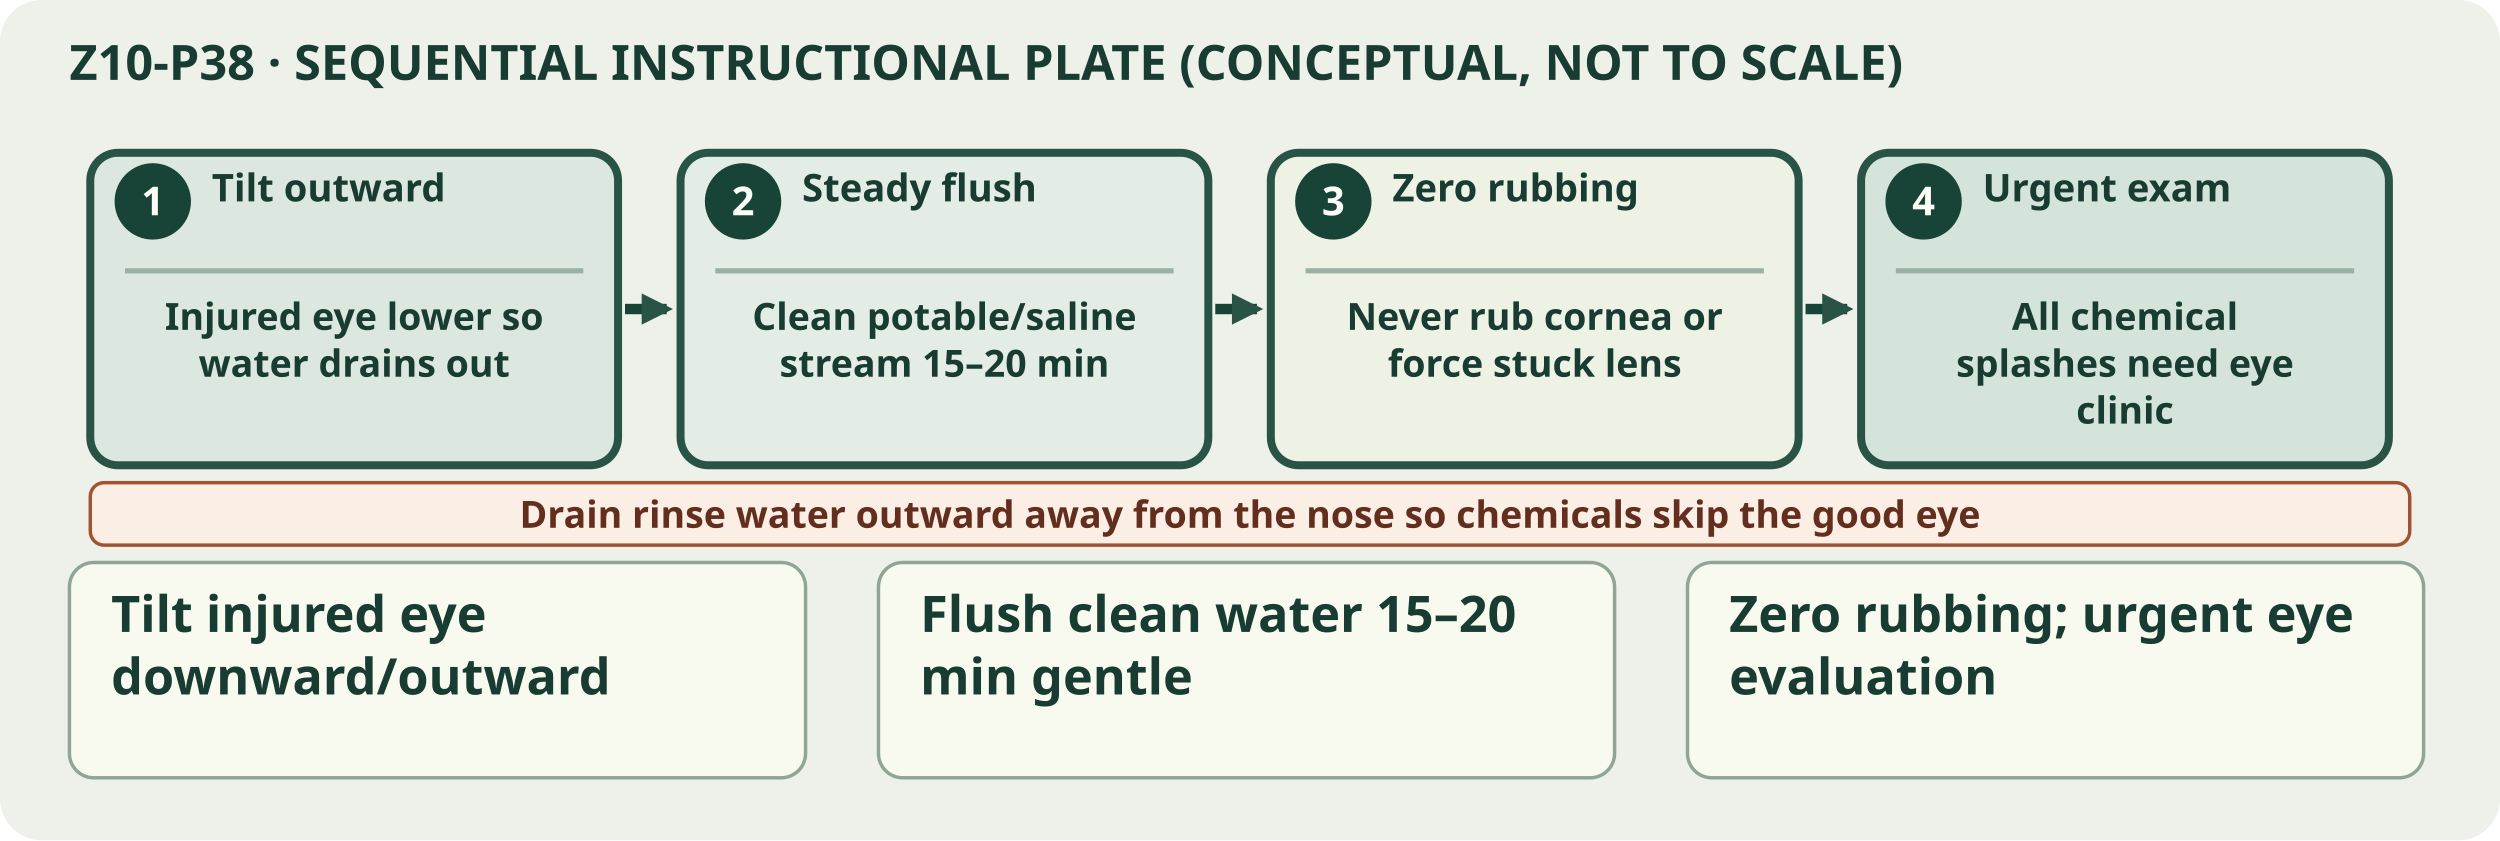
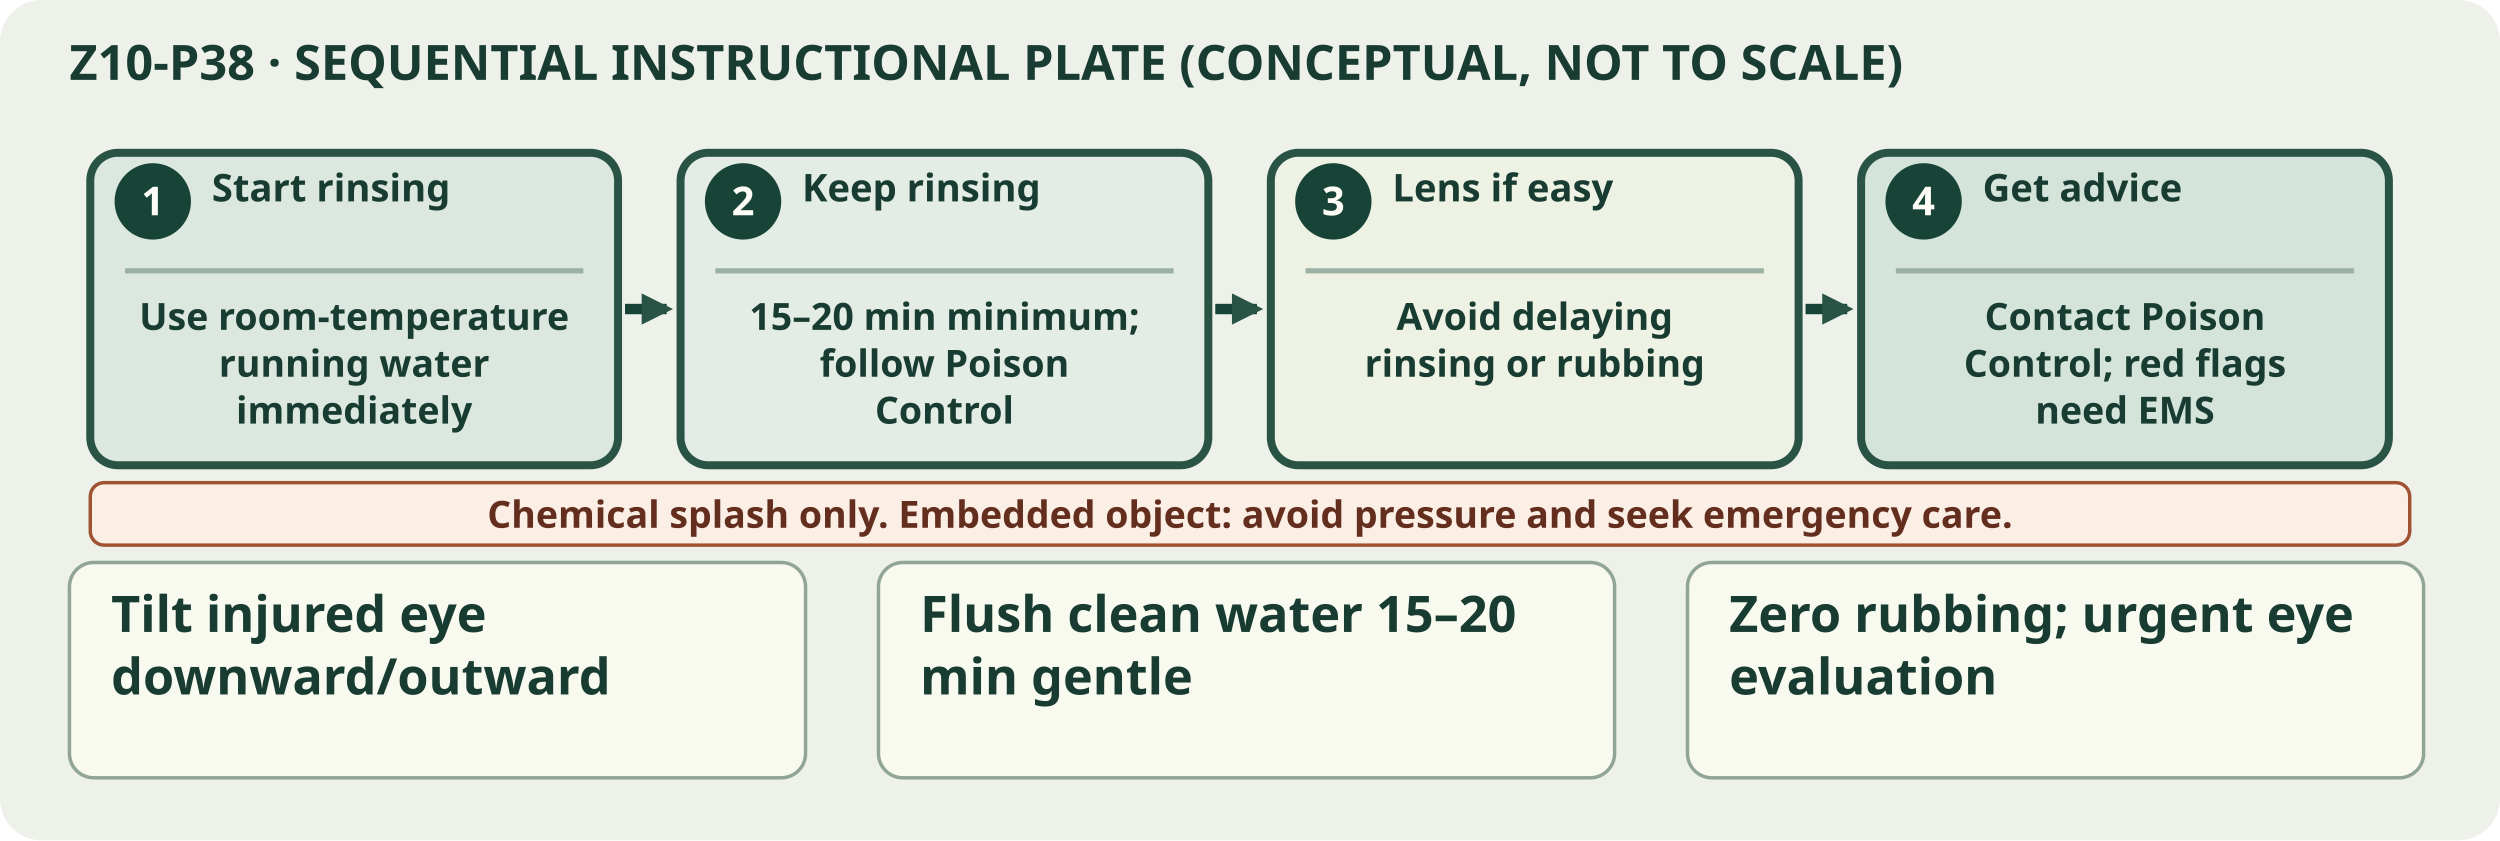
<svg xmlns="http://www.w3.org/2000/svg" viewBox="0 0 720 242" role="img" aria-labelledby="title desc">
  <defs>
    <marker id="arrow" viewBox="0 0 10 10" markerWidth="3" markerHeight="3" refX="8" refY="5" orient="auto">
      <path d="M0 0L10 5 0 10Z" fill="#285345" />
    </marker>
  </defs>
  <rect width="720" height="242" rx="12" fill="#edf1e9" />
  <g font-family="system-ui,sans-serif" font-size="14.5" font-weight="650" fill="#183c31">
    <text x="20" y="23" font-size="14" font-weight="700" fill="#183c31" text-anchor="start">Z10-P38 · SEQUENTIAL INSTRUCTIONAL PLATE (CONCEPTUAL, NOT TO SCALE)</text>
    <g id="sequence-plate-bleeding-artwork">
      <rect x="26" y="44" width="152" height="90" rx="8" fill="#dce8df" stroke="#285345" stroke-width="2.3" />
      <circle cx="44" cy="58" r="11" fill="#184438" />
      <text x="44" y="62" font-size="11.5" font-weight="650" fill="#fffdf7" text-anchor="middle">1</text>
-       <text x="61" y="58" font-size="11" font-weight="700" fill="#183c31" text-anchor="start">Tilt outward</text>
+       <text x="61" y="58" font-size="11" font-weight="700" fill="#183c31" text-anchor="start">Start rinsing</text>
      <path d="M36 78h132" stroke="#9bb1a3" stroke-width="1.5" />
-       <text x="102.0" y="95.0" font-size="10.8" font-weight="600" fill="#183c31" text-anchor="middle">Injured eye lower so</text>
-       <text x="102.0" y="108.5" font-size="10.8" font-weight="600" fill="#183c31" text-anchor="middle">water drains out</text>
+       <text x="102.0" y="95.0" font-size="10.8" font-weight="600" fill="#183c31" text-anchor="middle">Use room-temperature</text>
+       <text x="102.0" y="108.5" font-size="10.8" font-weight="600" fill="#183c31" text-anchor="middle">running water</text>
+       <text x="102.0" y="122.0" font-size="10.8" font-weight="600" fill="#183c31" text-anchor="middle">immediately</text>
      <path d="M180 89h12" stroke="#184438" stroke-width="3" marker-end="url(#arrow)" />
      <rect x="196" y="44" width="152" height="90" rx="8" fill="#e3ece5" stroke="#285345" stroke-width="2.3" />
      <circle cx="214" cy="58" r="11" fill="#184438" />
      <text x="214" y="62" font-size="11.5" font-weight="650" fill="#fffdf7" text-anchor="middle">2</text>
-       <text x="231" y="58" font-size="11" font-weight="700" fill="#183c31" text-anchor="start">Steady flush</text>
+       <text x="231" y="58" font-size="11" font-weight="700" fill="#183c31" text-anchor="start">Keep rinsing</text>
      <path d="M206 78h132" stroke="#9bb1a3" stroke-width="1.5" />
-       <text x="272.0" y="95.0" font-size="10.8" font-weight="600" fill="#183c31" text-anchor="middle">Clean potable/saline</text>
-       <text x="272.0" y="108.5" font-size="10.8" font-weight="600" fill="#183c31" text-anchor="middle">stream 15–20 min</text>
+       <text x="272.0" y="95.0" font-size="10.8" font-weight="600" fill="#183c31" text-anchor="middle">15–20 min minimum;</text>
+       <text x="272.0" y="108.5" font-size="10.8" font-weight="600" fill="#183c31" text-anchor="middle">follow Poison</text>
+       <text x="272.0" y="122.0" font-size="10.8" font-weight="600" fill="#183c31" text-anchor="middle">Control</text>
      <path d="M350 89h12" stroke="#184438" stroke-width="3" marker-end="url(#arrow)" />
      <rect x="366" y="44" width="152" height="90" rx="8" fill="#eef2e4" stroke="#285345" stroke-width="2.3" />
      <circle cx="384" cy="58" r="11" fill="#184438" />
      <text x="384" y="62" font-size="11.5" font-weight="650" fill="#fffdf7" text-anchor="middle">3</text>
-       <text x="401" y="58" font-size="11" font-weight="700" fill="#183c31" text-anchor="start">Zero rubbing</text>
+       <text x="401" y="58" font-size="11" font-weight="700" fill="#183c31" text-anchor="start">Lens if easy</text>
      <path d="M376 78h132" stroke="#9bb1a3" stroke-width="1.5" />
-       <text x="442.0" y="95.0" font-size="10.8" font-weight="600" fill="#183c31" text-anchor="middle">Never rub cornea or</text>
-       <text x="442.0" y="108.5" font-size="10.8" font-weight="600" fill="#183c31" text-anchor="middle">force stuck lens</text>
+       <text x="442.0" y="95.0" font-size="10.8" font-weight="600" fill="#183c31" text-anchor="middle">Avoid delaying</text>
+       <text x="442.0" y="108.5" font-size="10.8" font-weight="600" fill="#183c31" text-anchor="middle">rinsing or rubbing</text>
      <path d="M520 89h12" stroke="#184438" stroke-width="3" marker-end="url(#arrow)" />
      <rect x="536" y="44" width="152" height="90" rx="8" fill="#d5e4da" stroke="#285345" stroke-width="2.3" />
      <circle cx="554" cy="58" r="11" fill="#184438" />
      <text x="554" y="62" font-size="11.5" font-weight="650" fill="#fffdf7" text-anchor="middle">4</text>
-       <text x="571" y="58" font-size="11" font-weight="700" fill="#183c31" text-anchor="start">Urgent exam</text>
+       <text x="571" y="58" font-size="11" font-weight="700" fill="#183c31" text-anchor="start">Get advice</text>
      <path d="M546 78h132" stroke="#9bb1a3" stroke-width="1.5" />
-       <text x="612.0" y="95.0" font-size="10.8" font-weight="600" fill="#183c31" text-anchor="middle">All chemical</text>
-       <text x="612.0" y="108.5" font-size="10.8" font-weight="600" fill="#183c31" text-anchor="middle">splashes need eye</text>
-       <text x="612.0" y="122.0" font-size="10.8" font-weight="600" fill="#183c31" text-anchor="middle">clinic</text>
+       <text x="612.0" y="95.0" font-size="10.8" font-weight="600" fill="#183c31" text-anchor="middle">Contact Poison</text>
+       <text x="612.0" y="108.5" font-size="10.8" font-weight="600" fill="#183c31" text-anchor="middle">Control; red flags</text>
+       <text x="612.0" y="122.0" font-size="10.8" font-weight="600" fill="#183c31" text-anchor="middle">need EMS</text>
      <rect x="26" y="139" width="668" height="18" rx="4" fill="#faeee5" stroke="#a05332" />
-       <text x="360" y="152" font-size="10.8" font-weight="650" fill="#642e1e" text-anchor="middle">Drain rinse water outward away from the nose so chemicals skip the good eye</text>
+       <text x="360" y="152" font-size="10.8" font-weight="650" fill="#642e1e" text-anchor="middle">Chemical splash only. Embedded object: avoid pressure and seek emergency care.</text>
    </g>
    <g id="stage-panels">
      <rect x="20" y="162" width="212" height="62" rx="7" fill="#f9faef" stroke="#90a595" />
      <text x="32" y="182" font-size="14.5" font-weight="650" fill="#183c31" text-anchor="start">Tilt injured eye</text>
      <text x="32" y="200" font-size="14.5" font-weight="650" fill="#183c31" text-anchor="start">downward/outward</text>
      <rect x="253" y="162" width="212" height="62" rx="7" fill="#f9faef" stroke="#90a595" />
      <text x="265" y="182" font-size="14.5" font-weight="650" fill="#183c31" text-anchor="start">Flush clean water 15–20</text>
      <text x="265" y="200" font-size="14.5" font-weight="650" fill="#183c31" text-anchor="start">min gentle</text>
      <rect x="486" y="162" width="212" height="62" rx="7" fill="#f9faef" stroke="#90a595" />
      <text x="498" y="182" font-size="14.5" font-weight="650" fill="#183c31" text-anchor="start">Zero rubbing; urgent eye</text>
      <text x="498" y="200" font-size="14.5" font-weight="650" fill="#183c31" text-anchor="start">evaluation</text>
    </g>
  </g>
</svg>
